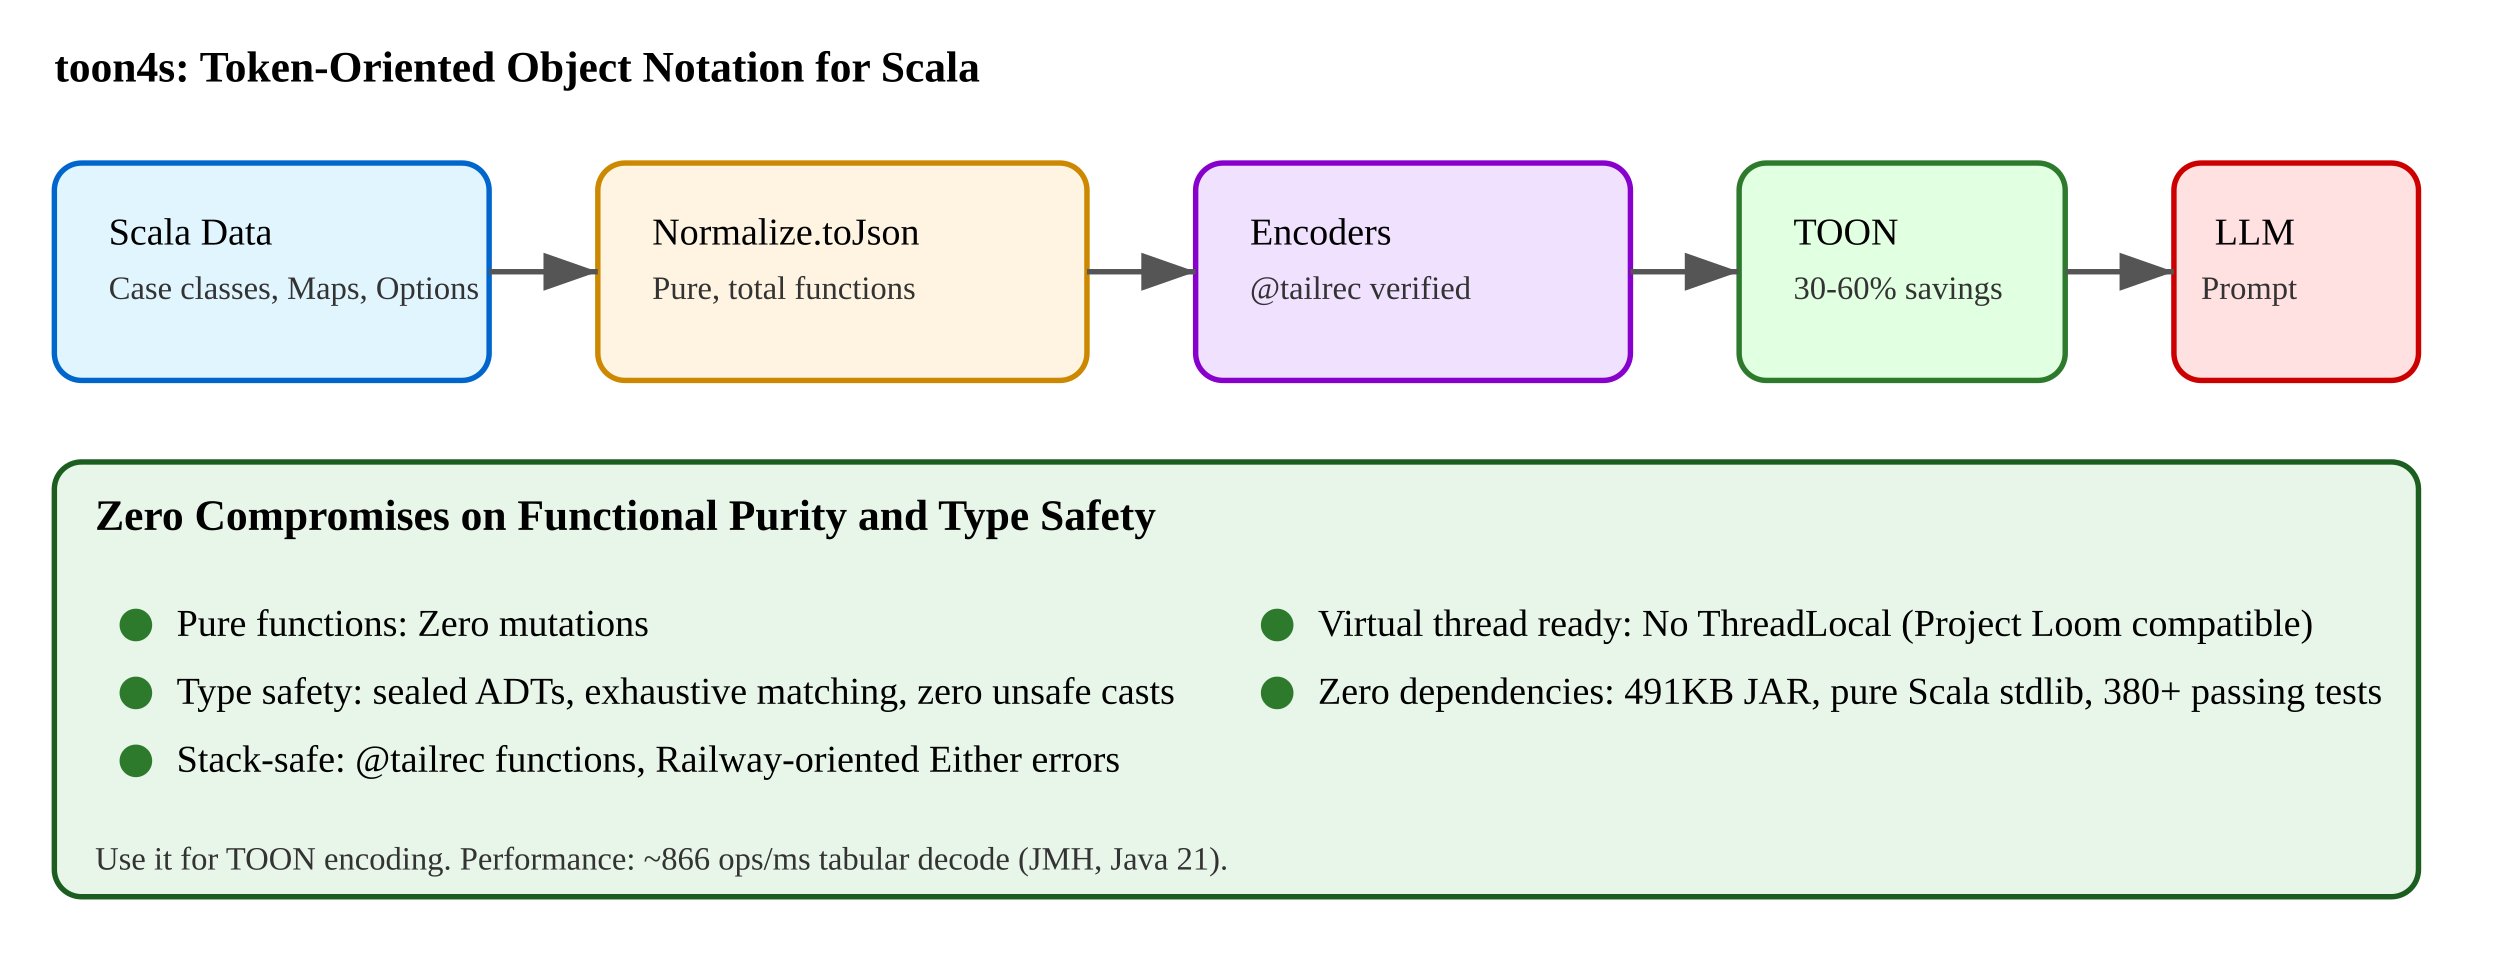
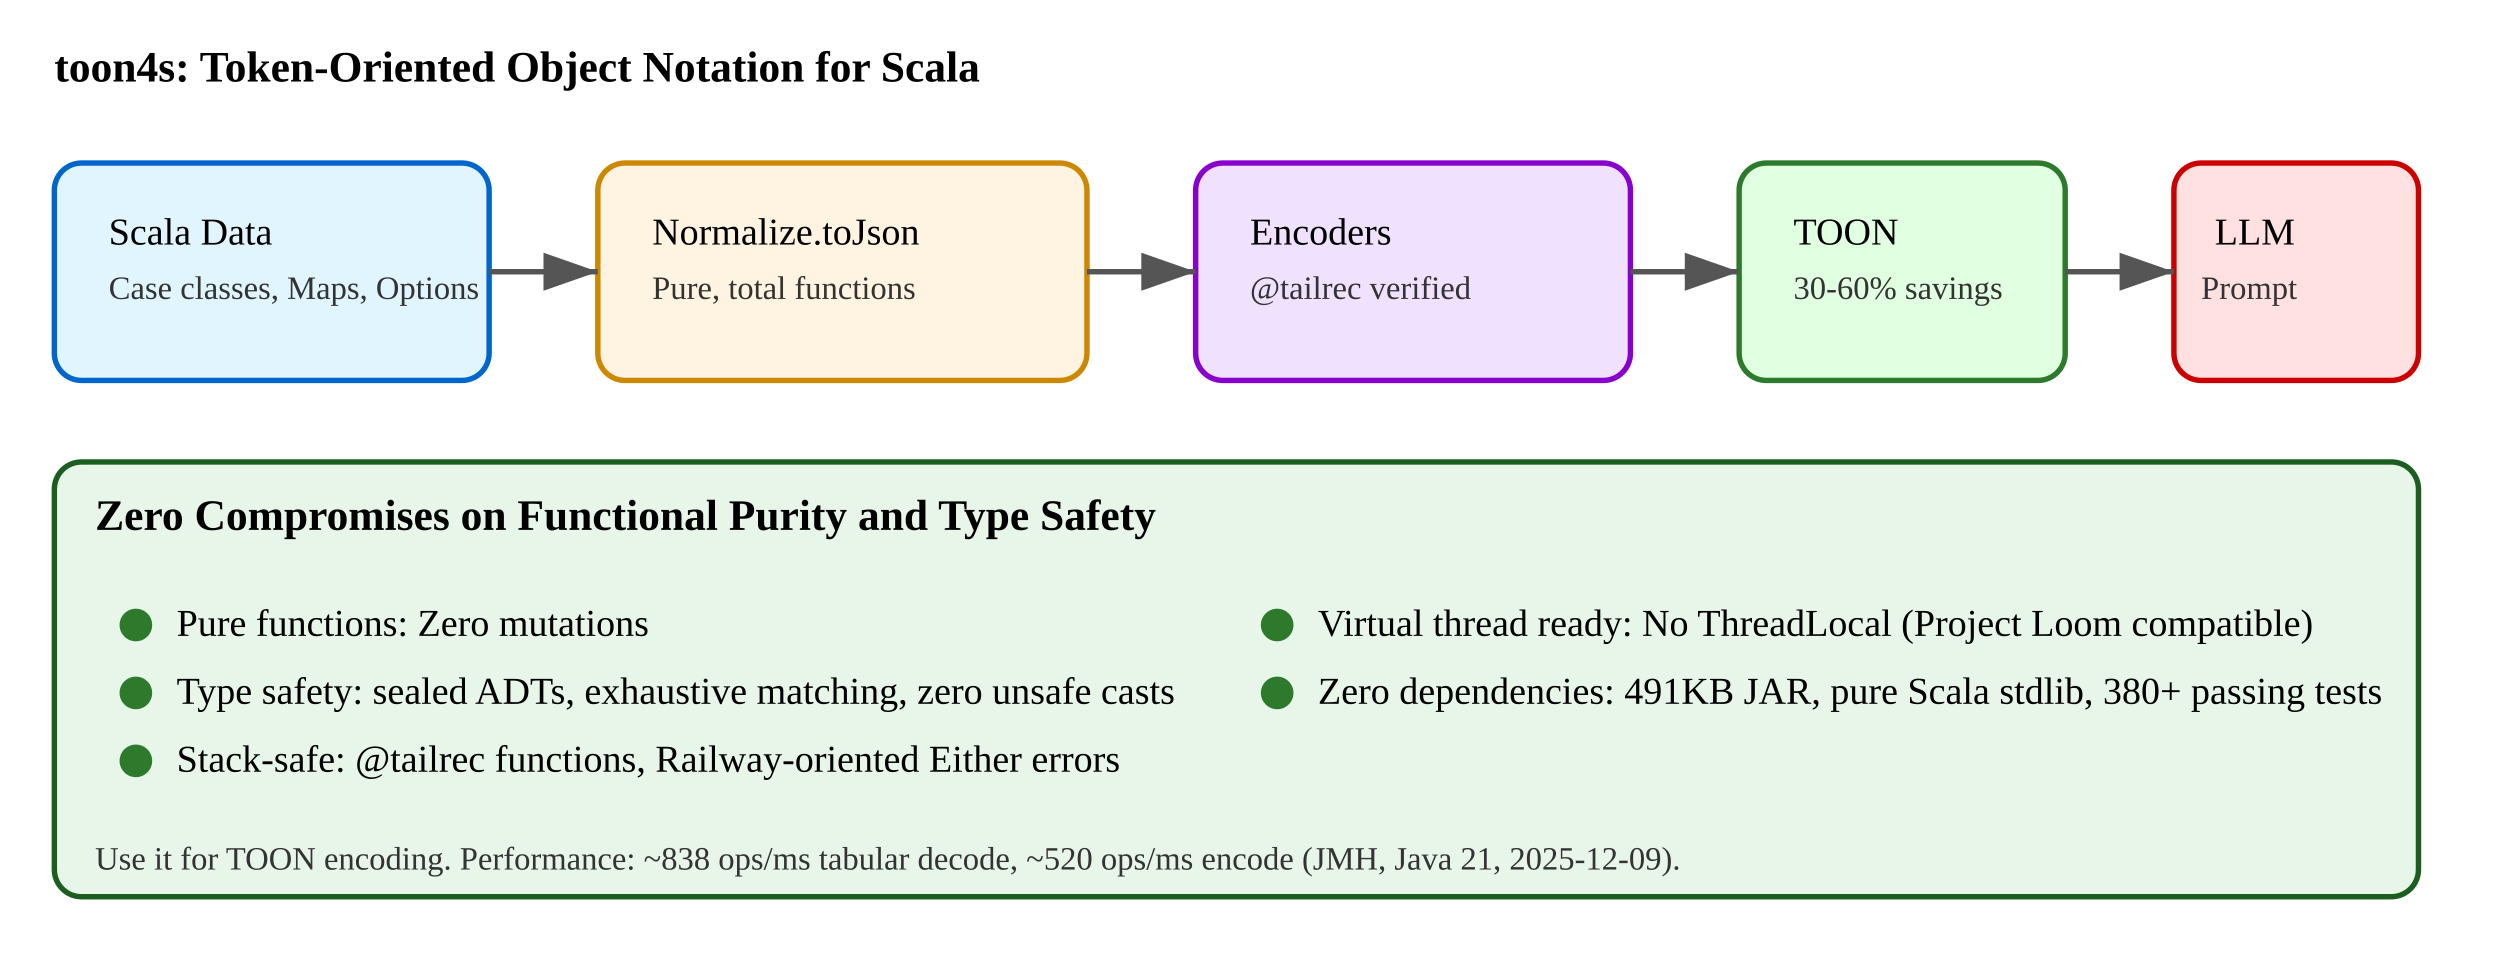
<svg xmlns="http://www.w3.org/2000/svg" width="920" height="360" viewBox="0 0 920 360">
  <style>
    .box { rx:10; ry:10; stroke-width:2; font-family: system-ui, -apple-system, Segoe UI, Roboto, sans-serif; }
    .label { font-size:14px; fill:#000; }
    .title { font-size:16px; font-weight:600; fill:#000; }
    .caption { font-size:12px; fill:#333; }
    .arrow { stroke:#555; stroke-width:2; marker-end:url(#arrow); fill:none; }
  </style>
  <defs>
    <marker id="arrow" markerWidth="10" markerHeight="7" refX="10" refY="3.5" orient="auto">
      <polygon points="0 0, 10 3.5, 0 7" fill="#555" />
    </marker>
  </defs>
  <text x="20" y="30" class="title">toon4s: Token-Oriented Object Notation for Scala</text>
  <rect x="20" y="60" width="160" height="80" class="box" fill="#e1f5ff" stroke="#0066cc" />
  <text x="40" y="90" class="label">Scala Data</text>
  <text x="40" y="110" class="caption">Case classes, Maps, Options</text>
  <rect x="220" y="60" width="180" height="80" class="box" fill="#fff4e1" stroke="#cc8800" />
  <text x="240" y="90" class="label">Normalize.toJson</text>
  <text x="240" y="110" class="caption">Pure, total functions</text>
  <rect x="440" y="60" width="160" height="80" class="box" fill="#f0e1ff" stroke="#8800cc" />
  <text x="460" y="90" class="label">Encoders</text>
  <text x="460" y="110" class="caption">@tailrec verified</text>
  <rect x="640" y="60" width="120" height="80" class="box" fill="#e1ffe1" stroke="#2d7a2d" />
  <text x="660" y="90" class="label">TOON</text>
  <text x="660" y="110" class="caption">30-60% savings</text>
  <rect x="800" y="60" width="90" height="80" class="box" fill="#ffe1e1" stroke="#cc0000" />
  <text x="815" y="90" class="label">LLM</text>
  <text x="810" y="110" class="caption">Prompt</text>
  <line x1="180" y1="100" x2="220" y2="100" class="arrow" />
  <line x1="400" y1="100" x2="440" y2="100" class="arrow" />
  <line x1="600" y1="100" x2="640" y2="100" class="arrow" />
  <line x1="760" y1="100" x2="800" y2="100" class="arrow" />
  <rect x="20" y="170" width="870" height="160" class="box" fill="#e8f5e9" stroke="#1b5e20" />
  <text x="35" y="195" class="title">Zero Compromises on Functional Purity and Type Safety</text>
  <circle cx="50" cy="230" r="6" fill="#2d7a2d" />
  <text x="65" y="234" class="label">Pure functions: Zero mutations</text>
  <circle cx="50" cy="255" r="6" fill="#2d7a2d" />
  <text x="65" y="259" class="label">Type safety: sealed ADTs, exhaustive matching, zero unsafe casts</text>
  <circle cx="50" cy="280" r="6" fill="#2d7a2d" />
  <text x="65" y="284" class="label">Stack-safe: @tailrec functions, Railway-oriented Either errors</text>
  <circle cx="470" cy="230" r="6" fill="#2d7a2d" />
  <text x="485" y="234" class="label">Virtual thread ready: No ThreadLocal (Project Loom compatible)</text>
  <circle cx="470" cy="255" r="6" fill="#2d7a2d" />
  <text x="485" y="259" class="label">Zero dependencies: 491KB JAR, pure Scala stdlib, 380+ passing tests</text>
-   <text x="35" y="320" class="caption">Use it for TOON encoding. Performance: ~866 ops/ms tabular decode (JMH, Java 21).</text>
+   <text x="35" y="320" class="caption">Use it for TOON encoding. Performance: ~838 ops/ms tabular decode, ~520 ops/ms encode (JMH, Java 21, 2025-12-09).</text>
</svg>
